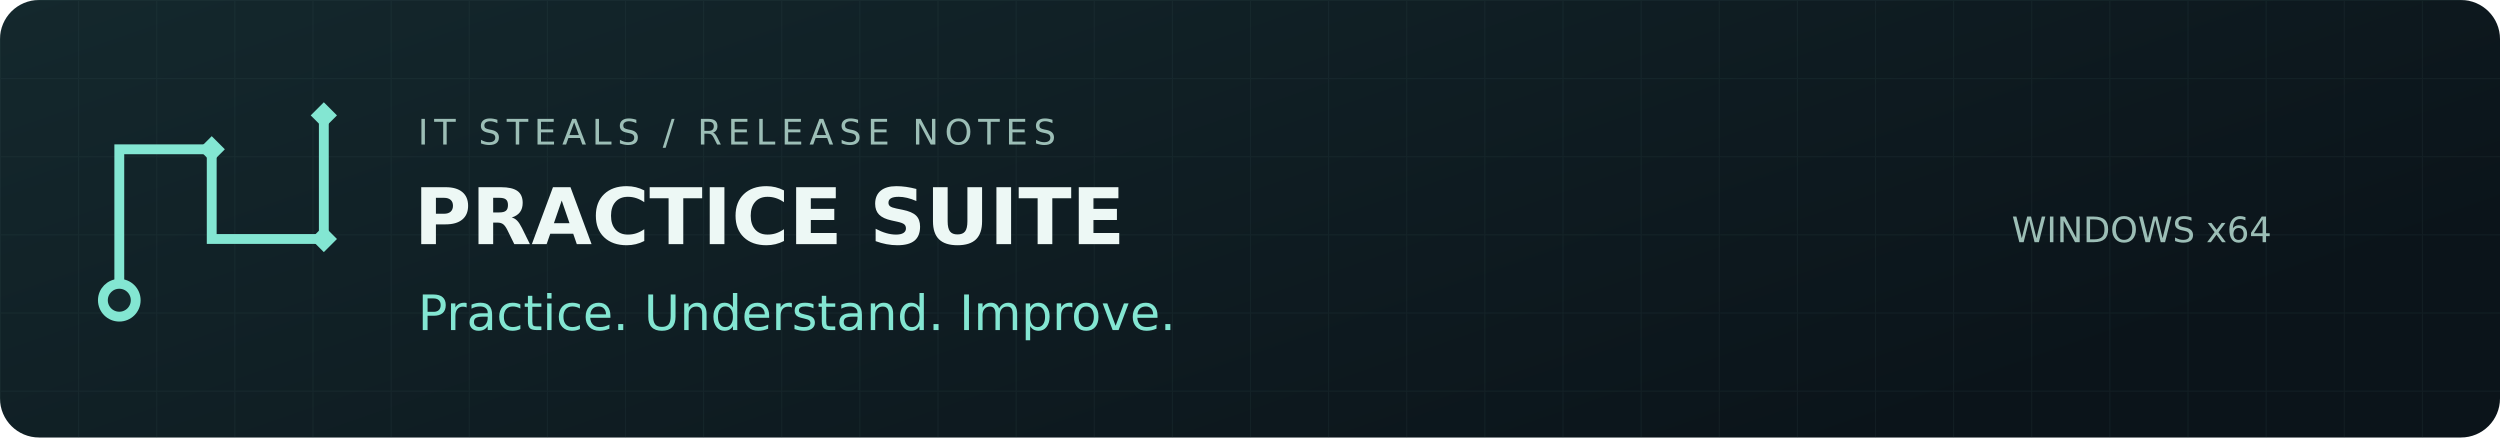
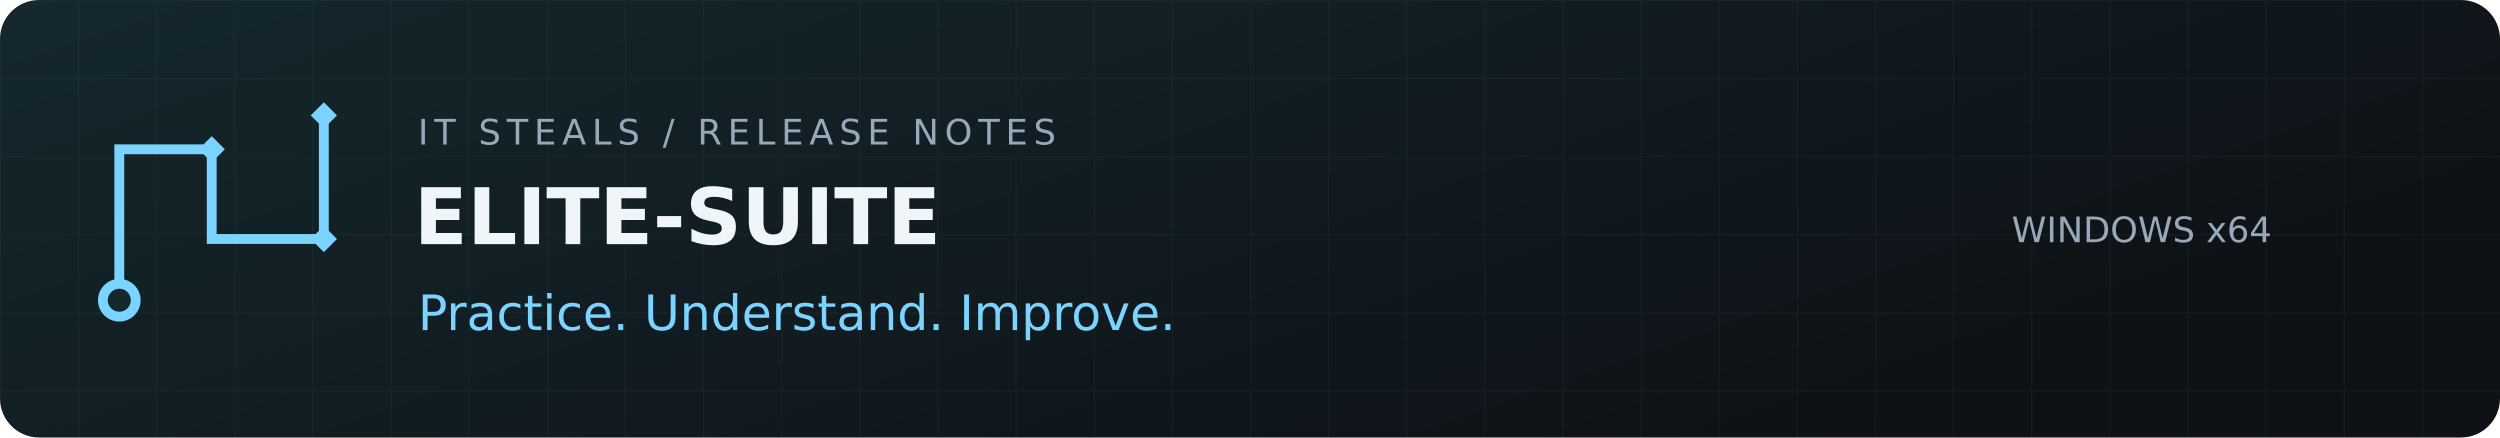
<svg xmlns="http://www.w3.org/2000/svg" width="1280" height="224" viewBox="0 0 1280 224">
  <defs>
    <linearGradient id="b" x2="1" y2=".5">
      <stop stop-color="#14282d" />
-       <stop offset="1" stop-color="#0b141a" />
+       <stop offset="1" stop-color="#0e1116" />
    </linearGradient>
    <pattern id="g" width="40" height="40" patternUnits="userSpaceOnUse">
      <path d="M40 0H0V40" fill="none" stroke="#42615d" stroke-opacity=".13" />
    </pattern>
  </defs>
  <rect width="1280" height="224" rx="20" fill="url(#b)" />
  <rect width="1280" height="224" rx="20" fill="url(#g)" />
-   <g transform="translate(44 42) scale(.28)" stroke="#83e6d2" fill="none" stroke-width="18">
+   <g transform="translate(44 42) scale(.28)" stroke="#7ad4ff" fill="none" stroke-width="18">
    <path d="M61 399V123H230V287H435V61" />
    <circle cx="61" cy="399" r="30" fill="#14282d" />
-     <path d="m230 99 24 24-24 24-24-24zm205 164 24 24-24 24-24-24zm0-226 24 24-24 24-24-24z" fill="#83e6d2" stroke="none" />
+     <path d="m230 99 24 24-24 24-24-24zm205 164 24 24-24 24-24-24zm0-226 24 24-24 24-24-24z" fill="#7ad4ff" stroke="none" />
  </g>
  <g font-family="Segoe UI,DejaVu Sans,Arial,sans-serif">
-     <text x="214" y="74" fill="#9cbeb6" font-size="18" letter-spacing="3">IT STEALS / RELEASE NOTES</text>
-     <text x="212" y="125" fill="#edf8f5" font-size="40" font-weight="700">PRACTICE SUITE</text>
-     <text x="214" y="169" fill="#83e6d2" font-size="25">Practice. Understand. Improve.</text>
-     <text x="1030" y="124" fill="#9cbeb6" font-size="18">WINDOWS x64</text>
+     <text x="214" y="74" fill="#97a8bb" font-size="18" letter-spacing="3">IT STEALS / RELEASE NOTES</text>
+     <text x="212" y="125" fill="#f0f5fa" font-size="40" font-weight="700">ELITE-SUITE</text>
+     <text x="214" y="169" fill="#7ad4ff" font-size="25">Practice. Understand. Improve.</text>
+     <text x="1030" y="124" fill="#97a8bb" font-size="18">WINDOWS x64</text>
  </g>
</svg>
